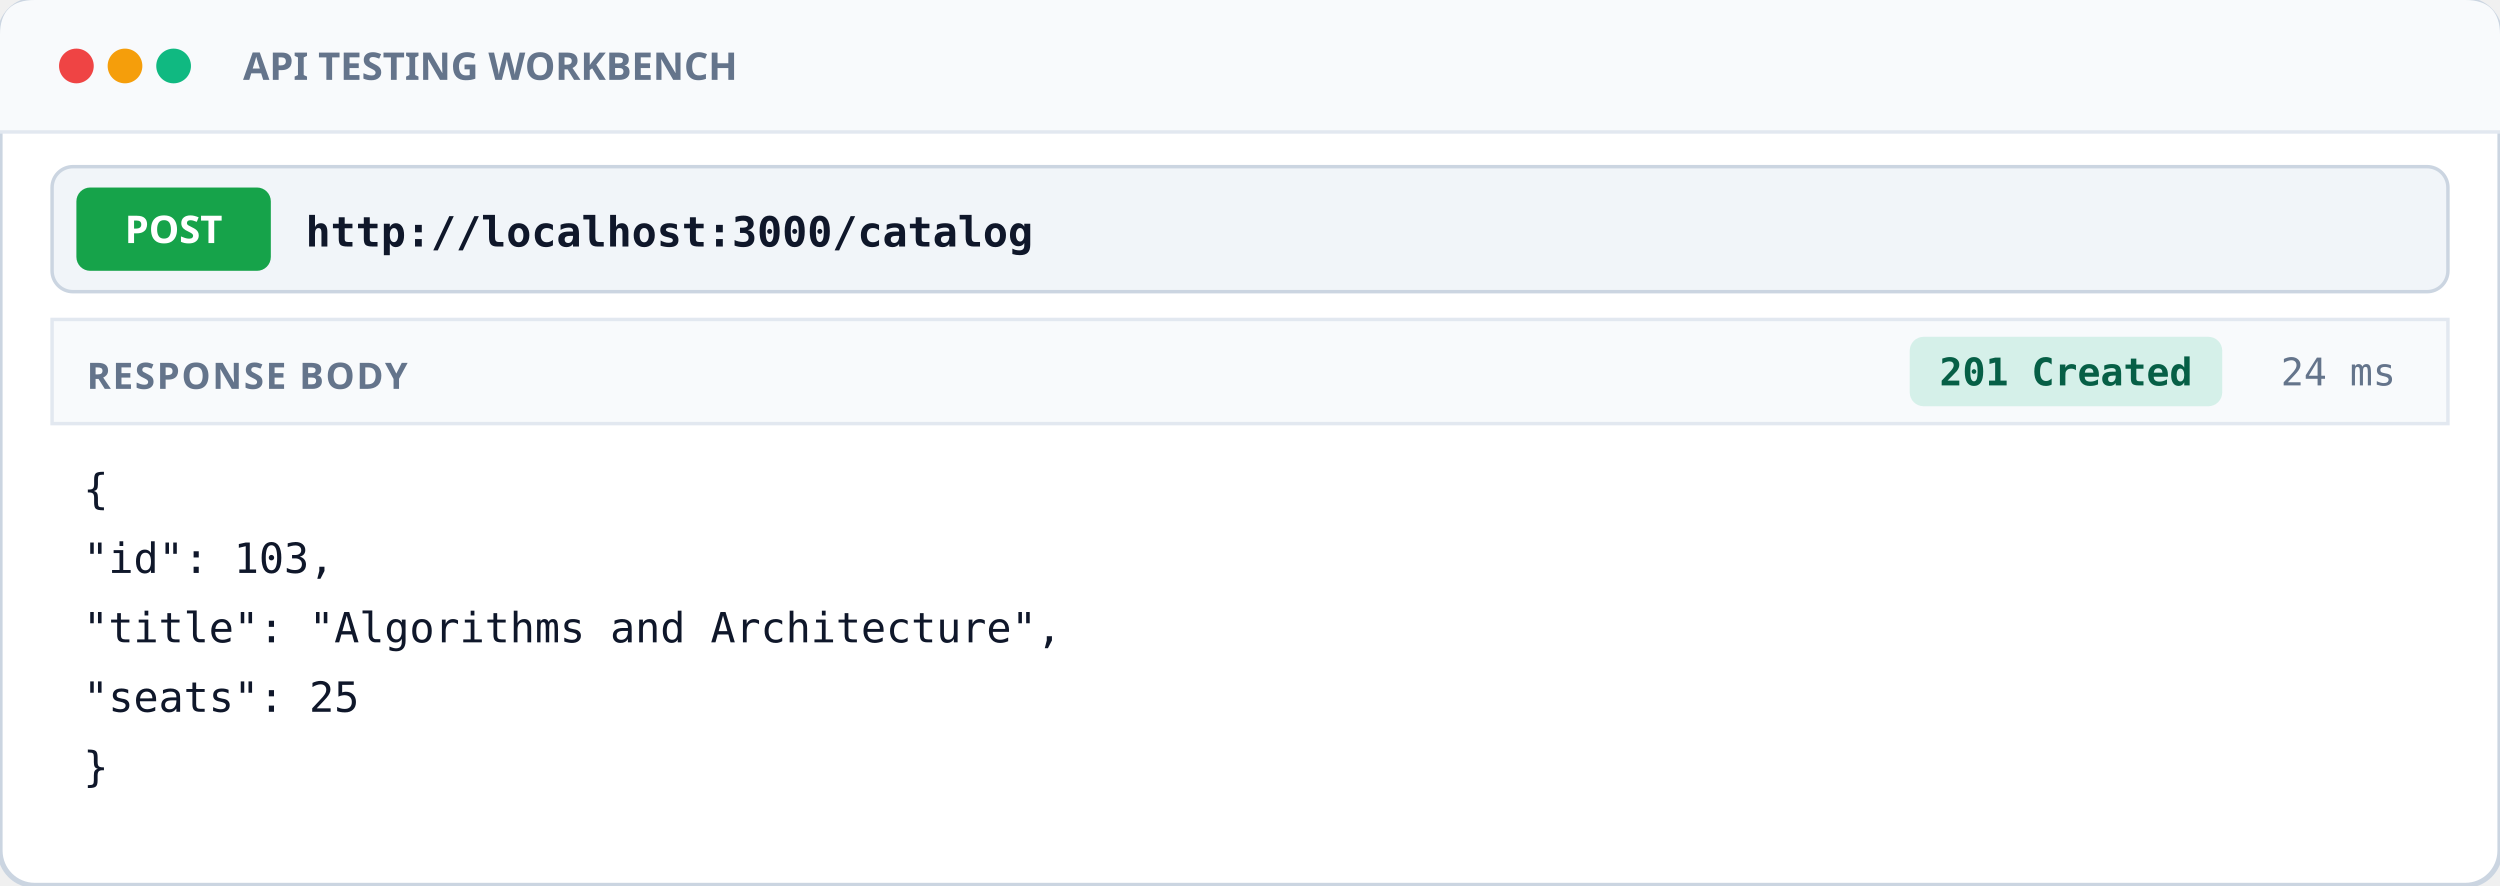
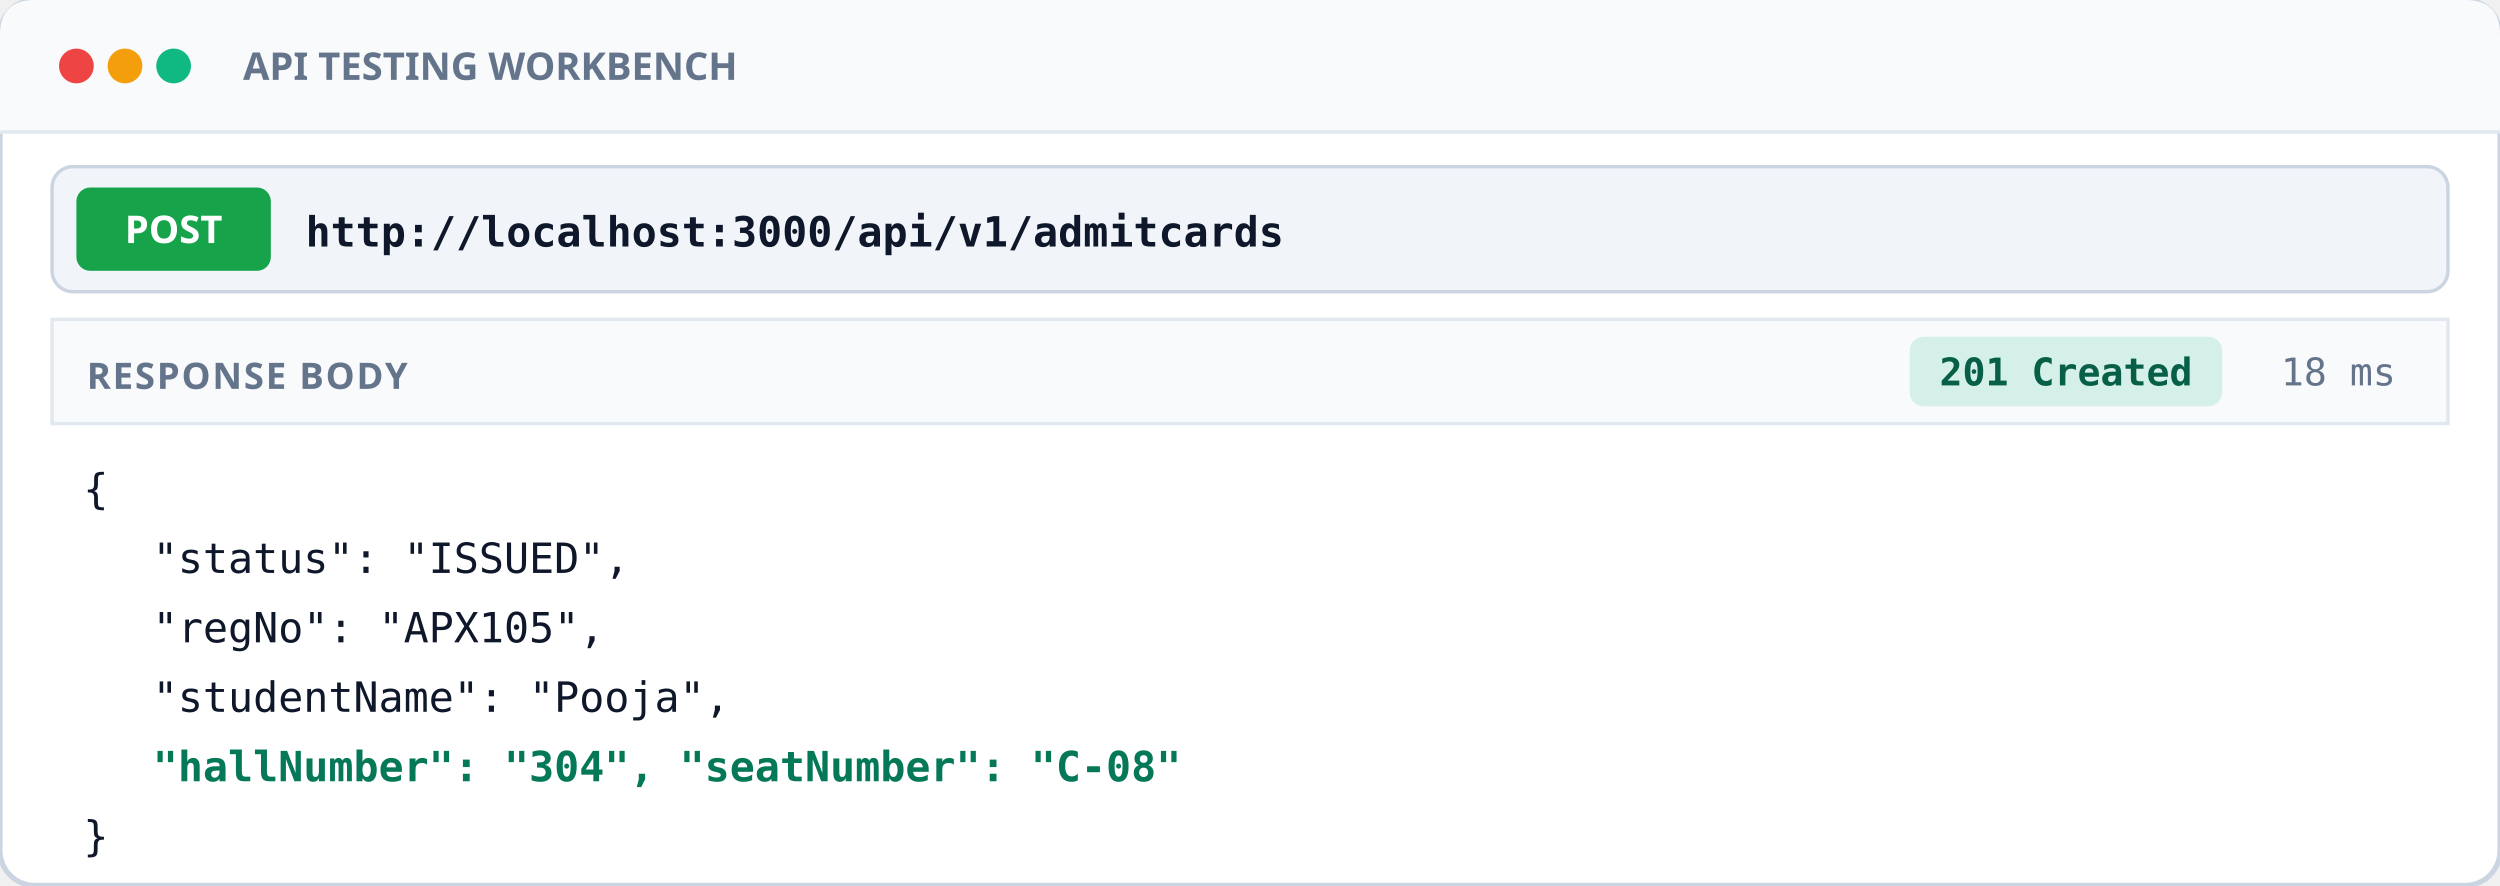
<svg xmlns="http://www.w3.org/2000/svg" viewBox="0 0 720 255" width="100%" class="svg-api-workbench">
  <rect x="0" y="0" width="720" height="255" rx="10" fill="#ffffff" stroke="#cbd5e1" stroke-width="1.5" />
  <path d="M 0 10 Q 0 0 10 0 L 710 0 Q 720 0 720 10 L 720 38 L 0 38 Z" fill="#f8fafc" />
  <line x1="0" y1="38" x2="720" y2="38" stroke="#e2e8f0" stroke-width="1" />
  <circle cx="22" cy="19" r="5" fill="#ef4444" />
  <circle cx="36" cy="19" r="5" fill="#f59e0b" />
  <circle cx="50" cy="19" r="5" fill="#10b981" />
  <text x="70" y="23" fill="#64748b" font-family="sans-serif" font-size="11" font-weight="700">API TESTING WORKBENCH</text>
  <rect x="15" y="48" width="690" height="36" rx="6" fill="#f1f5f9" stroke="#cbd5e1" stroke-width="1" />
  <rect x="22" y="54" width="56" height="24" rx="4" fill="#16a34a" />
  <text x="50" y="70" fill="#ffffff" font-family="sans-serif" font-size="11" font-weight="800" text-anchor="middle">POST</text>
-   <text x="88" y="71" fill="#0f172a" font-family="monospace" font-size="12" font-weight="600">http://localhost:3000/catalog</text>
+   <text x="88" y="71" fill="#0f172a" font-family="monospace" font-size="12" font-weight="600">http://localhost:3000/api/v1/admitcards</text>
  <rect x="15" y="92" width="690" height="30" fill="#f8fafc" stroke="#e2e8f0" stroke-width="1" />
  <text x="25" y="112" fill="#64748b" font-family="sans-serif" font-size="10.5" font-weight="800" letter-spacing="0.05em">RESPONSE BODY</text>
  <rect x="550" y="97" width="90" height="20" rx="4" fill="rgba(16, 185, 129, 0.15)" />
  <text x="595" y="111" fill="#065f46" font-family="monospace" font-size="11" font-weight="800" text-anchor="middle">201 Created</text>
-   <text x="690" y="111" fill="#64748b" font-family="monospace" font-size="11" text-anchor="end">24 ms</text>
+   <text x="690" y="111" fill="#64748b" font-family="monospace" font-size="11" text-anchor="end">18 ms</text>
  <g class="response-json-body">
    <text x="24" y="145" fill="#0f172a" font-family="monospace" font-size="12">{</text>
-     <text x="24" y="165" fill="#0f172a" font-family="monospace" font-size="12">  "id": 103,</text>
-     <text x="24" y="185" fill="#0f172a" font-family="monospace" font-size="12">  "title": "Algorithms and Architecture",</text>
-     <text x="24" y="205" fill="#0f172a" font-family="monospace" font-size="12">  "seats": 25</text>
-     <text x="24" y="225" fill="#0f172a" font-family="monospace" font-size="12">}</text>
+     <text x="44" y="165" fill="#0f172a" font-family="monospace" font-size="12">"status": "ISSUED",</text>
+     <text x="44" y="185" fill="#0f172a" font-family="monospace" font-size="12">"regNo": "APX105",</text>
+     <text x="44" y="205" fill="#0f172a" font-family="monospace" font-size="12">"studentName": "Pooja",</text>
+     <text x="44" y="225" fill="#047857" font-family="monospace" font-size="12" font-weight="700">"hallNumber": "304", "seatNumber": "C-08"</text>
+     <text x="24" y="245" fill="#0f172a" font-family="monospace" font-size="12">}</text>
  </g>
</svg>
